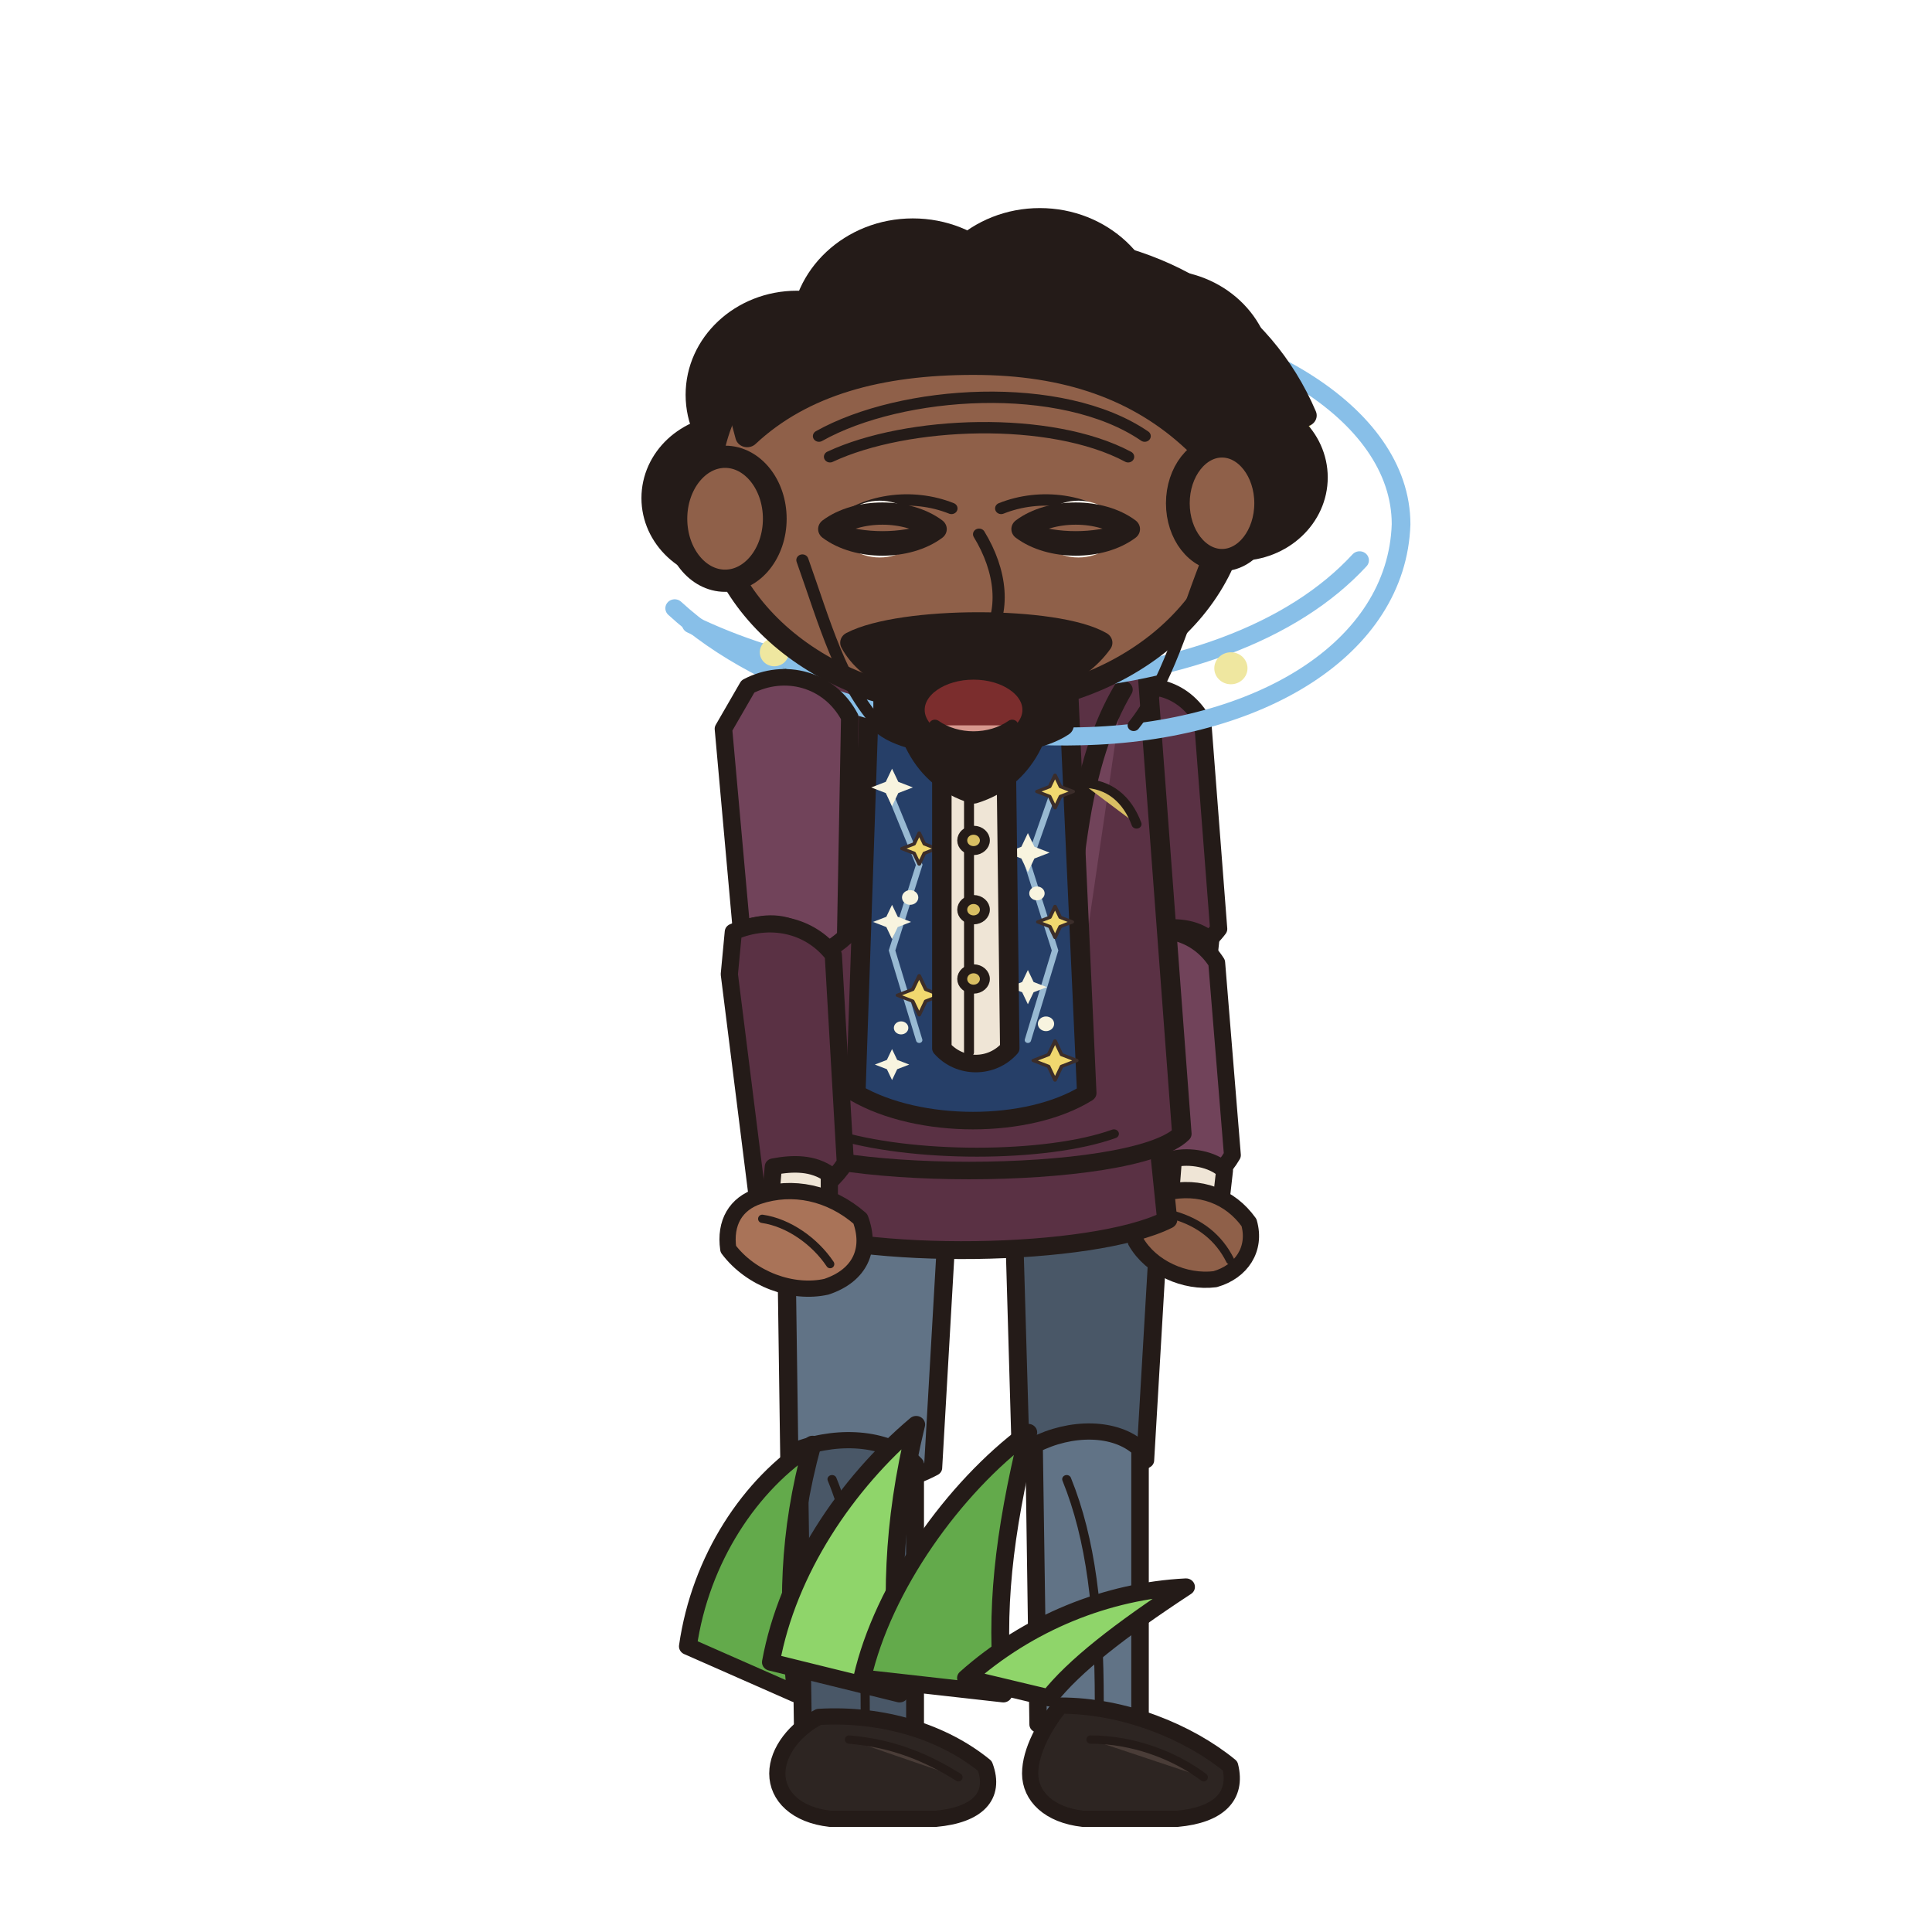
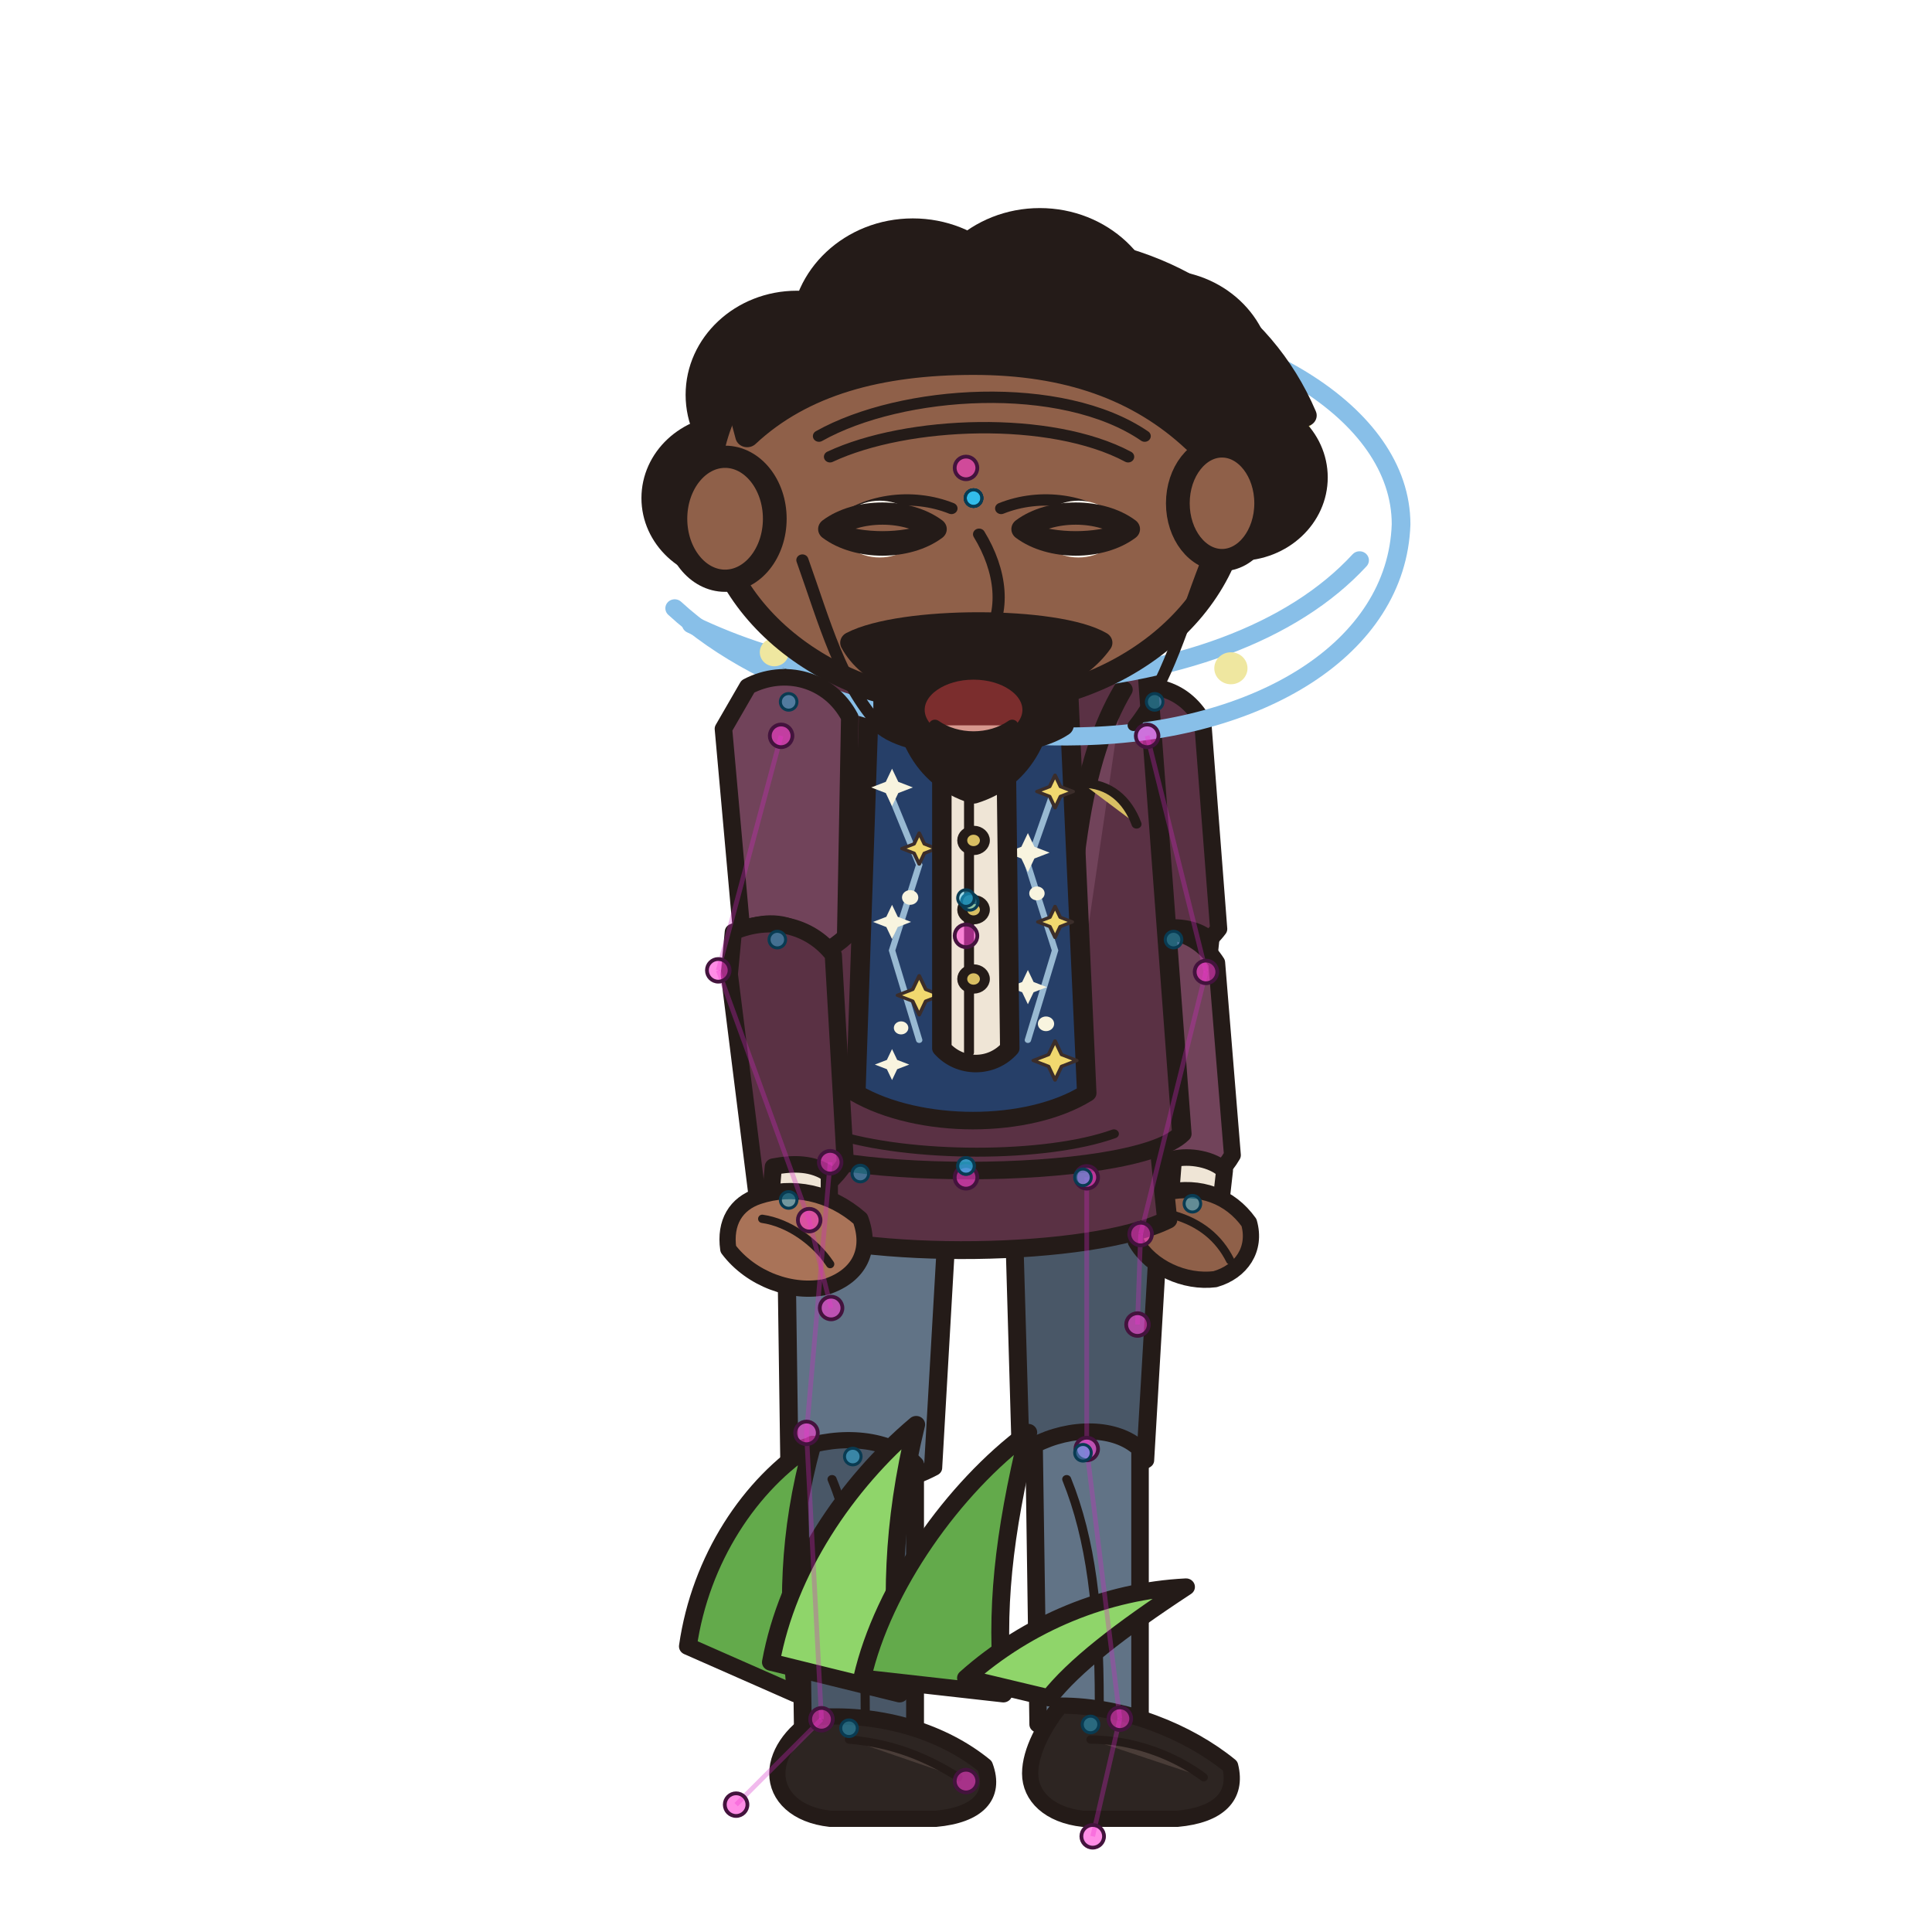
<svg xmlns="http://www.w3.org/2000/svg" width="512mm" height="512mm" viewBox="0 0 512 512" version="1.1">
  <defs>
    <style>
      .ol { stroke:#241b18; stroke-width:4.3; stroke-linecap:round; stroke-linejoin:round; }
      .ol2 { stroke:#241b18; stroke-width:2.2; stroke-linecap:round; stroke-linejoin:round; }
      .none { fill:none; }
      .skin { fill:#8f6049; }
      .skin2 { fill:#a97358; }
      .skin3 { fill:#724937; }
      .hair { fill:#241b18; }
      .hair2 { fill:#41312a; }
      .coat { fill:#5a3144; }
      .coat2 { fill:#71435a; }
      .vest { fill:#263f68; }
      .vest2 { fill:#3c6091; }
      .shirt { fill:#efe5d6; }
      .shirt2 { fill:#ddd1bd; }
      .pants { fill:#495767; }
      .pants2 { fill:#617386; }
      .shoe { fill:#2d2522; }
      .shoe2 { fill:#4a3d38; }
      .bow { fill:#79b650; }
      .bow2 { fill:#98d56f; }
      .gold { fill:#d8be63; }
      .grass { fill:#63aa4b; }
      .grass2 { fill:#8fd56a; }
      .cosmos { stroke:#88bfe8; stroke-width:4.5; stroke-linecap:round; stroke-linejoin:round; fill:none; }
      .spark { fill:#efe7a0; }
      .clothstar { fill:#f1d86f; stroke:#3b2d2a; stroke-width:0.8; stroke-linejoin:round; }
      .clothstar2 { fill:#f8f4df; }
      .constellation { fill:none; stroke:#b4d7ec; stroke-width:1.4; stroke-linecap:round; opacity:0.80; }
      .black { fill:#191514; }
      .white { fill:#fdf8ef; }
      .mouth { fill:#7b2d2d; }
      .tongue { fill:#d7988e; }
    </style>
  </defs>
  <g id="layer-three-quarter">
    <g id="far_leg_u">
      <g transform="translate(287 312) scale(1.10 1.00) translate(-287 -312)" data-polish-wrapper="1">
        <path class="ol pants" d="M270 310 C282 304, 296 304, 306 312 L302 387 C293 393, 280 393, 272 386 Z" />
        <path class="ol2 none" d="M278 321 C286 318, 294 321, 299 329" />
      </g>
    </g>
    <g id="far_leg_l">
      <g transform="translate(287 386) scale(1.08 1.00) translate(-287 -386)" data-polish-wrapper="1">
        <path class="ol pants2" d="M275 383 C284 378, 295 378, 301 384 L301 455 C295 461, 284 463, 276 457 Z" />
        <path class="ol2 none" d="M283 392 C289 408, 291 427, 291 451" />
      </g>
    </g>
    <g id="far_foot">
      <path class="ol shoe" d="M281 452 C298 452, 315 459, 326 468 C328 476, 323 481, 312 482 L287 482 C278 481, 273 476, 273 470 C273 464, 277 457, 281 452 Z" />
      <path class="ol2 shoe2 none" d="M289 461 C300 461, 311 465, 319 471" />
    </g>
    <g id="far_arm_u">
      <g transform="translate(306 186) scale(1.06 1.02) translate(-306 -186)" data-polish-wrapper="1">
        <path class="ol coat" d="M295 184 C304 180, 313 182, 318 191 L322 245 C317 252, 308 255, 300 252 L293 192 Z" />
        <path class="ol shirt" d="M307 245 C312 244, 317 245, 320 248 L319 258 C314 260, 309 261, 305 258 Z" />
      </g>
    </g>
    <g id="far_arm_l">
      <g transform="translate(311 249) scale(1.04 1.02) translate(-311 -249)" data-polish-wrapper="1">
        <path class="ol coat2" d="M300 248 C308 245, 317 247, 322 255 L326 305 C322 312, 315 316, 307 314 L299 258 Z" />
        <path class="ol shirt" d="M311 306 C315 305, 321 306, 324 309 L323 318 C319 321, 314 321, 310 319 Z" />
      </g>
    </g>
    <g id="far_hand">
      <path class="ol skin" d="M309 316 C318 314, 326 317, 331 324 C333 331, 329 337, 322 339 C314 340, 305 336, 301 329 C300 323, 303 318, 309 316 Z" />
      <path class="ol2 none" d="M311 322 C318 324, 323 328, 326 334" />
    </g>
    <g id="near_leg_u">
      <g transform="translate(226 312) scale(1.12 1.00) translate(-226 -312)" data-polish-wrapper="1">
        <path class="ol pants2" d="M210 308 C222 302, 238 302, 249 311 L245 389 C235 395, 220 396, 211 388 Z" />
        <path class="ol2 none" d="M219 320 C228 317, 238 320, 243 329" />
      </g>
    </g>
    <g id="near_leg_l">
      <g transform="translate(226 387) scale(1.10 1.00) translate(-226 -387)" data-polish-wrapper="1">
        <path class="ol pants" d="M213 384 C223 380, 235 381, 241 388 L241 458 C234 464, 223 466, 214 460 Z" />
        <path class="ol2 none" d="M221 392 C227 408, 229 430, 229 454" />
      </g>
    </g>
    <g id="near_foot">
      <path class="ol shoe" d="M217 455 C234 454, 250 459, 261 468 C264 476, 259 481, 248 482 L220 482 C211 481, 206 476, 206 470 C206 464, 211 458, 217 455 Z" />
      <path class="ol2 shoe2 none" d="M225 461 C237 462, 246 466, 254 471" />
    </g>
    <g id="pelvis">
      <g transform="translate(256 309) scale(1.24 1.10) translate(-256 -309)" data-polish-wrapper="1">
        <path class="ol coat" d="M219 289 C237 283, 277 283, 296 289 L299 322 C283 331, 234 332, 214 323 Z" />
        <path class="ol2 none" d="M221 300 C240 308, 276 308, 294 300" />
      </g>
    </g>
    <g id="torso">
      <g transform="translate(258 240) scale(1.20 1.08) translate(-258 -240)" data-polish-wrapper="1">
        <path class="ol coat" d="M218 176 C233 166, 282 166, 296 177 L304 296 C293 308, 221 308, 210 296 Z" />
        <path class="ol coat2 none" d="M224 186 C233 202, 237 228, 237 286" />
        <path class="ol coat2 none" d="M291 187 C282 204, 278 230, 278 286" />
        <path class="ol vest" d="M235 188 C246 180, 269 180, 279 188 L283 286 C270 295, 246 295, 232 286 Z" />
        <g id="cloth_stars">
          <path class="constellation" d="M239 211 L246 230 L240 251 L246 273" />
          <path class="constellation" d="M276 211 L270 230 L276 251 L270 273" />
          <path class="clothstar2" d="M 240.00 206.40 L 241.38 209.62 L 244.60 211.00 L 241.38 212.38 L 240.00 215.60 L 238.62 212.38 L 235.40 211.00 L 238.62 209.62 Z" />
          <path class="clothstar" d="M 246.00 222.20 L 247.14 224.86 L 249.80 226.00 L 247.14 227.14 L 246.00 229.80 L 244.86 227.14 L 242.20 226.00 L 244.86 224.86 Z" />
          <path class="clothstar2" d="M 240.00 239.80 L 241.26 242.74 L 244.20 244.00 L 241.26 245.26 L 240.00 248.20 L 238.74 245.26 L 235.80 244.00 L 238.74 242.74 Z" />
          <path class="clothstar" d="M 246.00 257.20 L 247.44 260.56 L 250.80 262.00 L 247.44 263.44 L 246.00 266.80 L 244.56 263.44 L 241.20 262.00 L 244.56 260.56 Z" />
          <path class="clothstar2" d="M 240.00 275.20 L 241.14 277.86 L 243.80 279.00 L 241.14 280.14 L 240.00 282.80 L 238.86 280.14 L 236.20 279.00 L 238.86 277.86 Z" />
          <path class="clothstar" d="M 276.00 208.00 L 277.20 210.80 L 280.00 212.00 L 277.20 213.20 L 276.00 216.00 L 274.80 213.20 L 272.00 212.00 L 274.80 210.80 Z" />
          <path class="clothstar2" d="M 270.00 222.20 L 271.44 225.56 L 274.80 227.00 L 271.44 228.44 L 270.00 231.80 L 268.56 228.44 L 265.20 227.00 L 268.56 225.56 Z" />
          <path class="clothstar" d="M 276.00 240.20 L 277.14 242.86 L 279.80 244.00 L 277.14 245.14 L 276.00 247.80 L 274.86 245.14 L 272.20 244.00 L 274.86 242.86 Z" />
          <path class="clothstar2" d="M 270.00 255.80 L 271.26 258.74 L 274.20 260.00 L 271.26 261.26 L 270.00 264.20 L 268.74 261.26 L 265.80 260.00 L 268.74 258.74 Z" />
          <path class="clothstar" d="M 276.00 273.20 L 277.44 276.56 L 280.80 278.00 L 277.44 279.44 L 276.00 282.80 L 274.56 279.44 L 271.20 278.00 L 274.56 276.56 Z" />
          <circle class="clothstar2" cx="244" cy="238" r="1.8" />
          <circle class="clothstar2" cx="242" cy="270" r="1.6" />
          <circle class="clothstar2" cx="272" cy="237" r="1.7" />
          <circle class="clothstar2" cx="274" cy="269" r="1.8" />
        </g>
        <path class="ol shirt" d="M251 185 C255 181, 260 181, 265 185 L266 275 C262 280, 255 280, 251 275 Z" />
        <path class="ol bow" d="M245 193 L254 188 L258 194 L254 203 L245 200 Z" />
        <path class="ol bow" d="M271 193 L262 188 L258 194 L262 203 L271 200 Z" />
        <circle class="ol gold" cx="258" cy="195" r="4" />
        <path class="ol2 none" d="M257 205 L257 276" />
        <circle class="ol2 gold" cx="258" cy="224" r="2.5" />
        <circle class="ol2 gold" cx="258" cy="241" r="2.5" />
        <circle class="ol2 gold" cx="258" cy="258" r="2.5" />
        <path class="ol2 none" d="M242 190 L254 212" />
        <path class="ol2 none" d="M274 190 L262 212" />
        <path class="ol2 none" d="M227 296 C244 302, 274 302, 289 296" />
        <path class="ol2 gold none" d="M282 210 C288 210, 292 214, 294 220" />
      </g>
    </g>
    <g id="grass_fx">
      <g transform="translate(245 430) scale(1.10 1.05) translate(-245 -430)" data-polish-wrapper="1">
        <path class="ol grass" d="M188 436 C191 414, 203 395, 218 385 C212 408, 212 426, 214 448 Z" />
        <path class="ol grass2" d="M208 440 C212 417, 226 395, 243 380 C237 406, 237 425, 239 448 Z" />
        <path class="ol grass" d="M230 444 C235 421, 252 396, 270 382 C264 408, 262 427, 264 448 Z" />
        <path class="ol grass2" d="M255 444 C270 430, 289 422, 308 421 C292 432, 281 441, 275 449 Z" />
      </g>
    </g>
    <g id="cosmos_fx">
      <g transform="translate(258 140) scale(1.10 1.06) translate(-258 -140)" data-polish-wrapper="1">
        <path class="cosmos" d="M181 135 C196 101, 235 84, 281 86 C325 89, 361 111, 361 139 C360 170, 327 191, 284 192 C247 193, 208 181, 186 160" />
        <path class="cosmos" d="M190 164 C212 175, 238 180, 270 179 C307 177, 335 166, 351 148" />
        <circle class="spark" cx="198" cy="113" r="5" />
        <circle class="spark" cx="336" cy="112" r="4" />
        <circle class="spark" cx="320" cy="175" r="4" />
        <circle class="spark" cx="210" cy="171" r="3.5" />
      </g>
    </g>
    <g id="head">
      <g transform="translate(258 132) scale(1.24 1.16) translate(-258 -132)" data-polish-wrapper="1">
        <g transform="translate(258 132) scale(1.18) translate(-258 -132)">
          <path class="ol shirt" d="M242 157 C247 154, 269 154, 274 157 L274 176 C267 181, 248 181, 242 176 Z" />
          <circle class="ol hair" cx="214" cy="132" r="14" />
          <circle class="ol hair" cx="226" cy="112" r="18" />
          <circle class="ol hair" cx="247" cy="100" r="20" />
          <circle class="ol hair" cx="270" cy="98" r="20" />
          <circle class="ol hair" cx="292" cy="108" r="18" />
          <circle class="ol hair" cx="306" cy="128" r="14" />
          <ellipse class="ol skin" cx="258" cy="130" rx="48" ry="42" />
          <ellipse class="ol skin" cx="213" cy="136" rx="9" ry="12" />
          <ellipse class="ol skin" cx="303" cy="133" rx="8" ry="11" />
          <path class="ol hair" d="M216 116 C223 95, 241 83, 270 83 C292 84, 310 96, 318 116 C313 118, 305 120, 298 121 C288 111, 275 106, 258 106 C241 106, 227 110, 217 120 Z" />
          <path class="ol2 none" d="M230 120 C245 111, 274 109, 289 120" />
          <path class="ol2 none" d="M232 124 C246 117, 272 116, 286 124" />
          <path class="ol2 none" d="M232 138 C238 132, 247 131, 254 134" />
          <path class="ol2 none" d="M263 134 C270 131, 279 132, 285 138" />
          <ellipse class="white" cx="241" cy="138" rx="7" ry="5.5" />
          <ellipse class="white" cx="277" cy="138" rx="7" ry="5.5" />
          <circle class="black" cx="242" cy="138" r="3.5" />
          <circle class="black" cx="276" cy="138" r="3.5" />
          <circle class="white" cx="240.5" cy="136.5" r="1.2" />
          <circle class="white" cx="274.8" cy="136.5" r="1.2" />
          <path class="ol2 none" d="M259 139 C263 146, 264 154, 260 160" />
          <path class="ol hair" d="M236 160 C245 155, 273 155, 281 160 C277 166, 269 170, 258 170 C247 170, 239 166, 236 160 Z" />
          <path class="ol hair" d="M245 165 C250 162, 266 162, 271 165 C271 177, 267 186, 258 189 C249 186, 245 177, 245 165 Z" />
          <path class="ol2 none" d="M242 172 C247 177, 268 177, 274 172" />
          <path class="ol2 none" d="M250 184 C254 187, 262 187, 266 184" />
          <path class="ol2 none" d="M227 144 C231 156, 234 168, 241 176" />
          <path class="ol2 none" d="M287 176 C293 168, 296 156, 300 145" />
        </g>
      </g>
    </g>
    <g id="blink">
      <g transform="translate(258 132) scale(1.24 1.16) translate(-258 -132)" data-polish-wrapper="1">
        <g transform="translate(258 132) scale(1.18) translate(-258 -132)">
          <path class="ol skin" d="M232 138 C237 134, 246 134, 251 138 C246 142, 237 142, 232 138 Z" />
          <path class="ol skin" d="M267 138 C272 134, 281 134, 286 138 C281 142, 272 142, 267 138 Z" />
          <path class="ol2 none" d="M233 138 C238 140, 245 140, 250 138" />
          <path class="ol2 none" d="M268 138 C273 140, 280 140, 285 138" />
        </g>
      </g>
    </g>
    <g id="mouth_closed">
      <g transform="translate(258 132) scale(1.24 1.16) translate(-258 -132)" data-polish-wrapper="1">
        <g transform="translate(258 132) scale(1.18) translate(-258 -132)">
          <path class="ol2 none" d="M243 172 C248 177, 267 177, 273 172" />
        </g>
      </g>
    </g>
    <g id="mouth_open">
      <g transform="translate(258 132) scale(1.24 1.16) translate(-258 -132)" data-polish-wrapper="1">
        <g transform="translate(258 132) scale(1.18) translate(-258 -132)">
          <ellipse class="ol mouth" cx="258" cy="173" rx="11" ry="8" />
          <path class="ol2 tongue" d="M251 176 C255 179, 261 179, 265 176" />
        </g>
      </g>
    </g>
    <g id="near_arm_u">
      <g transform="translate(209 186) scale(1.08 1.02) translate(-209 -186)" data-polish-wrapper="1">
        <path class="ol coat2" d="M199 182 C208 177, 219 180, 224 190 L223 247 C217 253, 207 256, 198 252 L193 193 Z" />
        <path class="ol shirt" d="M198 245 C203 243, 208 243, 212 246 L212 257 C208 260, 202 260, 197 258 Z" />
      </g>
    </g>
    <g id="near_arm_l">
      <g transform="translate(206 249) scale(1.06 1.02) translate(-206 -249)" data-polish-wrapper="1">
        <path class="ol coat" d="M195 247 C204 243, 214 245, 220 253 L223 307 C218 315, 210 319, 201 316 L194 258 Z" />
        <path class="ol shirt" d="M205 308 C210 307, 215 307, 219 310 L219 320 C214 323, 208 323, 204 320 Z" />
      </g>
    </g>
    <g id="near_hand">
      <path class="ol skin2" d="M201 317 C210 314, 220 316, 228 323 C231 331, 228 338, 219 341 C210 343, 199 339, 193 331 C192 324, 195 319, 201 317 Z" />
      <path class="ol2 none" d="M202 323 C209 324, 216 329, 220 335" />
    </g>
  </g>
+   <g id="ambition-rig-markers" data-rig-editor-layer="true">
+     <g id="ambition-rig-markers-three_quarter" data-rig-view="three_quarter">
+       <line id="ambition-rig-three_quarter-guide-far_arm_u" data-rig-bone-guide="far_arm_u" x1="304" y1="195" x2="319.599" y2="257.565" stroke="#d226c6" stroke-width="1.25" stroke-opacity="0.32" />
+       <line id="ambition-rig-three_quarter-guide-far_arm_l" data-rig-bone-guide="far_arm_l" x1="319.599" y1="257.565" x2="302.279" y2="327.03" stroke="#d226c6" stroke-width="1.25" stroke-opacity="0.32" />
+       <line id="ambition-rig-three_quarter-guide-far_arm_hand" data-rig-bone-guide="far_arm_hand" x1="302.279" y1="327.03" x2="301.442" y2="351.015" stroke="#d226c6" stroke-width="1.25" stroke-opacity="0.32" />
+       <line id="ambition-rig-three_quarter-guide-near_arm_u" data-rig-bone-guide="near_arm_u" x1="207" y1="195" x2="190.348" y2="257.148" stroke="#d226c6" stroke-width="1.25" stroke-opacity="0.32" />
+       <line id="ambition-rig-three_quarter-guide-near_arm_l" data-rig-bone-guide="near_arm_l" x1="190.348" y1="257.148" x2="214.442" y2="323.347" stroke="#d226c6" stroke-width="1.25" stroke-opacity="0.32" />
+       <line id="ambition-rig-three_quarter-guide-near_arm_hand" data-rig-bone-guide="near_arm_hand" x1="214.442" y1="323.347" x2="220.248" y2="346.634" stroke="#d226c6" stroke-width="1.25" stroke-opacity="0.32" />
+       <line id="ambition-rig-three_quarter-guide-far_leg_u" data-rig-bone-guide="far_leg_u" x1="288" y1="312" x2="288" y2="384" stroke="#d226c6" stroke-width="1.25" stroke-opacity="0.32" />
+       <line id="ambition-rig-three_quarter-guide-far_leg_l" data-rig-bone-guide="far_leg_l" x1="288" y1="384" x2="296.775" y2="455.463" stroke="#d226c6" stroke-width="1.25" stroke-opacity="0.32" />
+       <line id="ambition-rig-three_quarter-guide-far_leg_foot" data-rig-bone-guide="far_leg_foot" x1="296.775" y1="455.463" x2="289.576" y2="486.643" stroke="#d226c6" stroke-width="1.25" stroke-opacity="0.32" />
+       <line id="ambition-rig-three_quarter-guide-near_leg_u" data-rig-bone-guide="near_leg_u" x1="220" y1="308" x2="213.725" y2="379.726" stroke="#d226c6" stroke-width="1.25" stroke-opacity="0.32" />
+       <line id="ambition-rig-three_quarter-guide-near_leg_l" data-rig-bone-guide="near_leg_l" x1="213.725" y1="379.726" x2="217.702" y2="455.622" stroke="#d226c6" stroke-width="1.25" stroke-opacity="0.32" />
+       <line id="ambition-rig-three_quarter-guide-near_leg_foot" data-rig-bone-guide="near_leg_foot" x1="217.702" y1="455.622" x2="195.075" y2="478.249" stroke="#d226c6" stroke-width="1.25" stroke-opacity="0.32" />
+       <circle id="ambition-rig-three_quarter-joint-far_ankle" data-rig-joint="far_ankle" cx="296.775" cy="455.463" r="3" fill="#ff3bd4" fill-opacity="0.58" stroke="#43133d" stroke-width="1" />
+       <circle id="ambition-rig-three_quarter-joint-far_elbow" data-rig-joint="far_elbow" cx="319.599" cy="257.565" r="3" fill="#ff3bd4" fill-opacity="0.58" stroke="#43133d" stroke-width="1" />
+       <circle id="ambition-rig-three_quarter-joint-far_handtip" data-rig-joint="far_handtip" cx="301.442" cy="351.015" r="3" fill="#ff3bd4" fill-opacity="0.58" stroke="#43133d" stroke-width="1" />
+       <circle id="ambition-rig-three_quarter-joint-far_hip" data-rig-joint="far_hip" cx="288" cy="312" r="3" fill="#ff3bd4" fill-opacity="0.58" stroke="#43133d" stroke-width="1" />
+       <circle id="ambition-rig-three_quarter-joint-far_knee" data-rig-joint="far_knee" cx="288" cy="384" r="3" fill="#ff3bd4" fill-opacity="0.58" stroke="#43133d" stroke-width="1" />
+       <circle id="ambition-rig-three_quarter-joint-far_shoulder" data-rig-joint="far_shoulder" cx="304" cy="195" r="3" fill="#ff3bd4" fill-opacity="0.58" stroke="#43133d" stroke-width="1" />
+       <circle id="ambition-rig-three_quarter-joint-far_toe" data-rig-joint="far_toe" cx="289.576" cy="486.643" r="3" fill="#ff3bd4" fill-opacity="0.58" stroke="#43133d" stroke-width="1" />
+       <circle id="ambition-rig-three_quarter-joint-far_wrist" data-rig-joint="far_wrist" cx="302.279" cy="327.03" r="3" fill="#ff3bd4" fill-opacity="0.58" stroke="#43133d" stroke-width="1" />
+       <circle id="ambition-rig-three_quarter-joint-hip_center" data-rig-joint="hip_center" cx="256" cy="312" r="3" fill="#ff3bd4" fill-opacity="0.58" stroke="#43133d" stroke-width="1" />
+       <circle id="ambition-rig-three_quarter-joint-near_ankle" data-rig-joint="near_ankle" cx="217.702" cy="455.622" r="3" fill="#ff3bd4" fill-opacity="0.58" stroke="#43133d" stroke-width="1" />
+       <circle id="ambition-rig-three_quarter-joint-near_elbow" data-rig-joint="near_elbow" cx="190.348" cy="257.148" r="3" fill="#ff3bd4" fill-opacity="0.58" stroke="#43133d" stroke-width="1" />
+       <circle id="ambition-rig-three_quarter-joint-near_handtip" data-rig-joint="near_handtip" cx="220.248" cy="346.634" r="3" fill="#ff3bd4" fill-opacity="0.58" stroke="#43133d" stroke-width="1" />
+       <circle id="ambition-rig-three_quarter-joint-near_hip" data-rig-joint="near_hip" cx="220" cy="308" r="3" fill="#ff3bd4" fill-opacity="0.58" stroke="#43133d" stroke-width="1" />
+       <circle id="ambition-rig-three_quarter-joint-near_knee" data-rig-joint="near_knee" cx="213.725" cy="379.726" r="3" fill="#ff3bd4" fill-opacity="0.58" stroke="#43133d" stroke-width="1" />
+       <circle id="ambition-rig-three_quarter-joint-near_shoulder" data-rig-joint="near_shoulder" cx="207" cy="195" r="3" fill="#ff3bd4" fill-opacity="0.58" stroke="#43133d" stroke-width="1" />
+       <circle id="ambition-rig-three_quarter-joint-near_toe" data-rig-joint="near_toe" cx="195.075" cy="478.249" r="3" fill="#ff3bd4" fill-opacity="0.58" stroke="#43133d" stroke-width="1" />
+       <circle id="ambition-rig-three_quarter-joint-near_wrist" data-rig-joint="near_wrist" cx="214.442" cy="323.347" r="3" fill="#ff3bd4" fill-opacity="0.58" stroke="#43133d" stroke-width="1" />
+       <circle id="ambition-rig-three_quarter-joint-neck" data-rig-joint="neck" cx="256" cy="124" r="3" fill="#ff3bd4" fill-opacity="0.58" stroke="#43133d" stroke-width="1" />
+       <circle id="ambition-rig-three_quarter-joint-rig_root" data-rig-joint="rig_root" cx="256" cy="472" r="3" fill="#ff3bd4" fill-opacity="0.58" stroke="#43133d" stroke-width="1" />
+       <circle id="ambition-rig-three_quarter-joint-waist" data-rig-joint="waist" cx="256" cy="248" r="3" fill="#ff3bd4" fill-opacity="0.58" stroke="#43133d" stroke-width="1" />
+       <circle id="ambition-rig-three_quarter-bind-far_leg_u" data-rig-bind-pivot="far_leg_u" cx="287" cy="312" r="2.2" fill="#28c8ff" fill-opacity="0.42" stroke="#093b52" stroke-width="0.8" />
+       <circle id="ambition-rig-three_quarter-bind-far_leg_l" data-rig-bind-pivot="far_leg_l" cx="287" cy="385" r="2.2" fill="#28c8ff" fill-opacity="0.42" stroke="#093b52" stroke-width="0.8" />
+       <circle id="ambition-rig-three_quarter-bind-far_foot" data-rig-bind-pivot="far_foot" cx="289" cy="457" r="2.2" fill="#28c8ff" fill-opacity="0.42" stroke="#093b52" stroke-width="0.8" />
+       <circle id="ambition-rig-three_quarter-bind-far_arm_u" data-rig-bind-pivot="far_arm_u" cx="306" cy="186" r="2.2" fill="#28c8ff" fill-opacity="0.42" stroke="#093b52" stroke-width="0.8" />
+       <circle id="ambition-rig-three_quarter-bind-far_arm_l" data-rig-bind-pivot="far_arm_l" cx="311" cy="249" r="2.2" fill="#28c8ff" fill-opacity="0.42" stroke="#093b52" stroke-width="0.8" />
+       <circle id="ambition-rig-three_quarter-bind-far_hand" data-rig-bind-pivot="far_hand" cx="316" cy="319" r="2.2" fill="#28c8ff" fill-opacity="0.42" stroke="#093b52" stroke-width="0.8" />
+       <circle id="ambition-rig-three_quarter-bind-near_leg_u" data-rig-bind-pivot="near_leg_u" cx="228" cy="311" r="2.2" fill="#28c8ff" fill-opacity="0.42" stroke="#093b52" stroke-width="0.8" />
+       <circle id="ambition-rig-three_quarter-bind-near_leg_l" data-rig-bind-pivot="near_leg_l" cx="226" cy="386" r="2.2" fill="#28c8ff" fill-opacity="0.42" stroke="#093b52" stroke-width="0.8" />
+       <circle id="ambition-rig-three_quarter-bind-near_foot" data-rig-bind-pivot="near_foot" cx="225" cy="458" r="2.2" fill="#28c8ff" fill-opacity="0.42" stroke="#093b52" stroke-width="0.8" />
+       <circle id="ambition-rig-three_quarter-bind-pelvis" data-rig-bind-pivot="pelvis" cx="256" cy="309" r="2.2" fill="#28c8ff" fill-opacity="0.42" stroke="#093b52" stroke-width="0.8" />
+       <circle id="ambition-rig-three_quarter-bind-torso" data-rig-bind-pivot="torso" cx="257" cy="239" r="2.2" fill="#28c8ff" fill-opacity="0.42" stroke="#093b52" stroke-width="0.8" />
+       <circle id="ambition-rig-three_quarter-bind-grass_fx" data-rig-bind-pivot="grass_fx" cx="256" cy="309" r="2.2" fill="#28c8ff" fill-opacity="0.42" stroke="#093b52" stroke-width="0.8" />
+       <circle id="ambition-rig-three_quarter-bind-cosmos_fx" data-rig-bind-pivot="cosmos_fx" cx="256" cy="238" r="2.2" fill="#28c8ff" fill-opacity="0.42" stroke="#093b52" stroke-width="0.8" />
+       <circle id="ambition-rig-three_quarter-bind-head" data-rig-bind-pivot="head" cx="258" cy="132" r="2.2" fill="#28c8ff" fill-opacity="0.42" stroke="#093b52" stroke-width="0.8" />
+       <circle id="ambition-rig-three_quarter-bind-blink" data-rig-bind-pivot="blink" cx="258" cy="132" r="2.2" fill="#28c8ff" fill-opacity="0.42" stroke="#093b52" stroke-width="0.8" />
+       <circle id="ambition-rig-three_quarter-bind-mouth_closed" data-rig-bind-pivot="mouth_closed" cx="258" cy="132" r="2.2" fill="#28c8ff" fill-opacity="0.42" stroke="#093b52" stroke-width="0.8" />
+       <circle id="ambition-rig-three_quarter-bind-mouth_open" data-rig-bind-pivot="mouth_open" cx="258" cy="132" r="2.2" fill="#28c8ff" fill-opacity="0.42" stroke="#093b52" stroke-width="0.8" />
+       <circle id="ambition-rig-three_quarter-bind-near_arm_u" data-rig-bind-pivot="near_arm_u" cx="209" cy="186" r="2.2" fill="#28c8ff" fill-opacity="0.42" stroke="#093b52" stroke-width="0.8" />
+       <circle id="ambition-rig-three_quarter-bind-near_arm_l" data-rig-bind-pivot="near_arm_l" cx="206" cy="249" r="2.2" fill="#28c8ff" fill-opacity="0.42" stroke="#093b52" stroke-width="0.8" />
+       <circle id="ambition-rig-three_quarter-bind-near_hand" data-rig-bind-pivot="near_hand" cx="209" cy="318" r="2.2" fill="#28c8ff" fill-opacity="0.42" stroke="#093b52" stroke-width="0.8" />
+     </g>
+   </g>
</svg>
